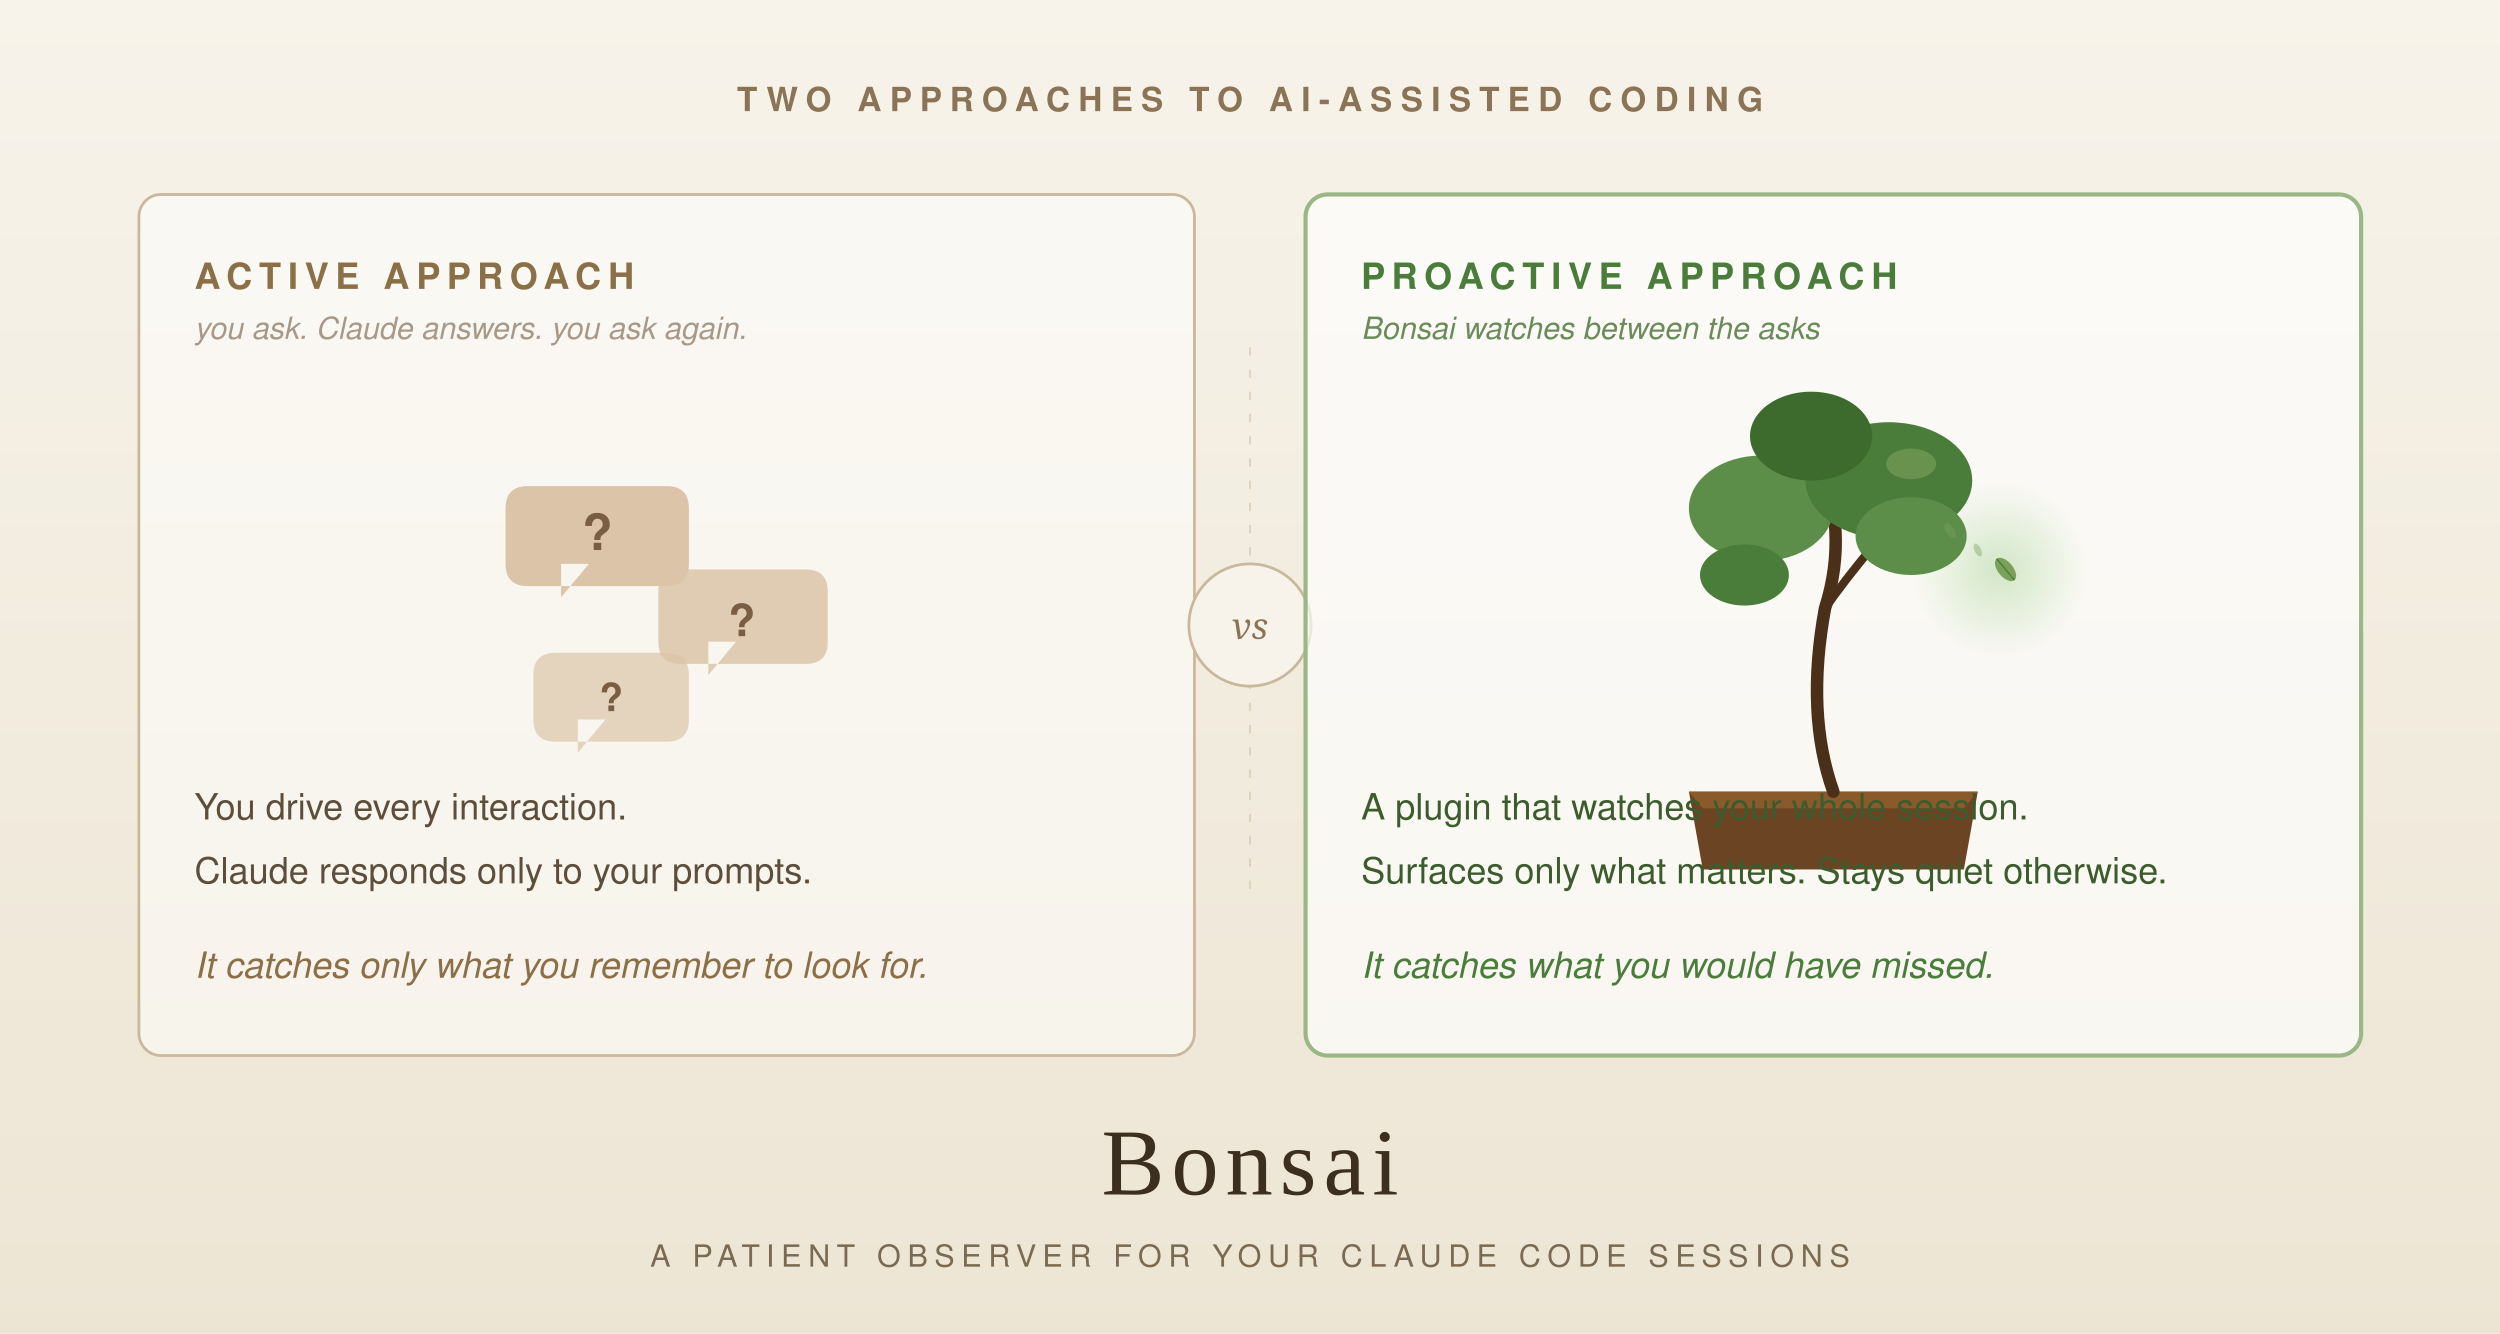
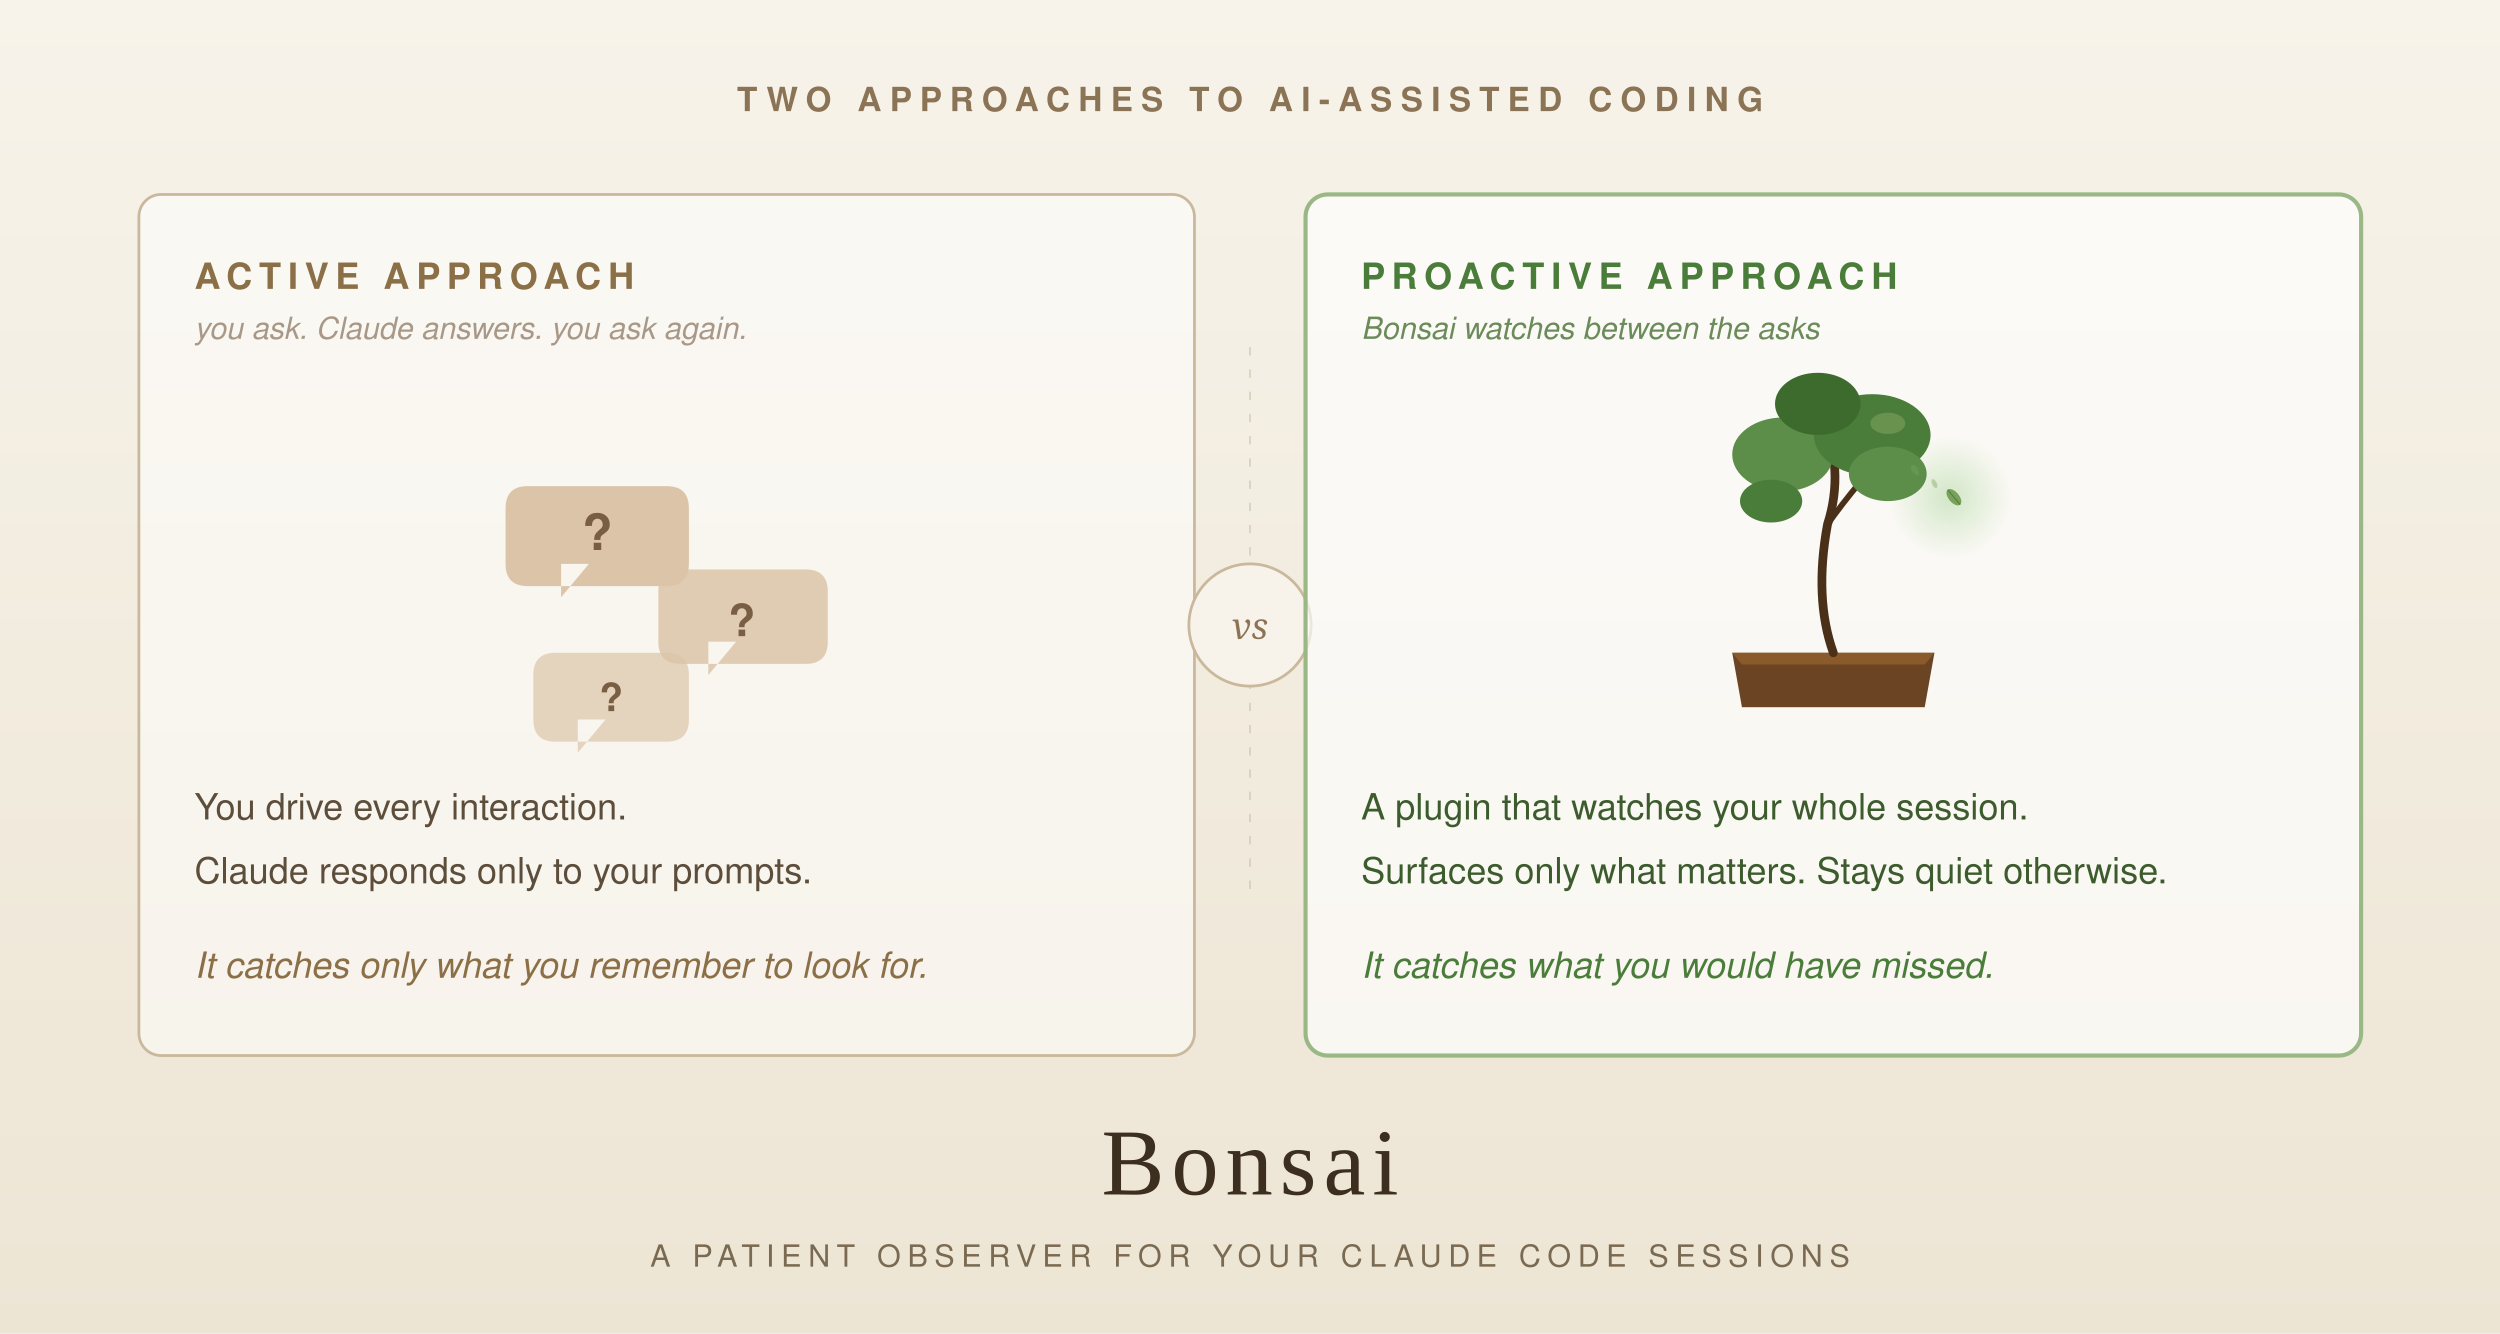
<svg xmlns="http://www.w3.org/2000/svg" viewBox="0 0 900 480" role="img" aria-label="Bonsai: from the active approach to the proactive approach for AI-assisted coding">
  <defs>
    <linearGradient id="bgGrad" x1="0%" y1="0%" x2="0%" y2="100%">
      <stop offset="0%" stop-color="#f7f3ea" />
      <stop offset="100%" stop-color="#ede5d4" />
    </linearGradient>
    <radialGradient id="leafGlow" cx="50%" cy="50%">
      <stop offset="0%" stop-color="#a8d49a" stop-opacity="0.5" />
      <stop offset="100%" stop-color="#a8d49a" stop-opacity="0" />
    </radialGradient>
  </defs>
  <rect width="900" height="480" fill="url(#bgGrad)" />
  <text x="450" y="40" font-family="Helvetica, sans-serif" font-size="12" fill="#8b7355" text-anchor="middle" letter-spacing="3" font-weight="600">TWO APPROACHES TO AI-ASSISTED CODING</text>
  <g transform="translate(50, 70)">
    <rect x="0" y="0" width="380" height="310" rx="8" ry="8" fill="#ffffff" fill-opacity="0.5" stroke="#c9b89c" stroke-width="1" />
    <text x="20" y="34" font-family="Helvetica, sans-serif" font-size="13" fill="#8b6f47" font-weight="700" letter-spacing="2.5">ACTIVE APPROACH</text>
    <text x="20" y="52" font-family="Helvetica, sans-serif" font-size="11" fill="#a89887" font-style="italic">you ask. Claude answers. you ask again.</text>
    <g transform="translate(190, 130)" opacity="0.8">
      <path d="M -50 -25 q -8 0 -8 8 v 20 q 0 8 8 8 h 50 q 8 0 8 -8 v -20 q 0 -8 -8 -8 z m 22 28 l -10 12 v -12 z" fill="#d4b896" />
      <text x="-25" y="-2" font-family="Helvetica, sans-serif" font-size="18" fill="#5a3818" text-anchor="middle" font-weight="700">?</text>
      <path d="M 5 5 q -8 0 -8 8 v 18 q 0 8 8 8 h 45 q 8 0 8 -8 v -18 q 0 -8 -8 -8 z m 20 26 l -10 12 v -12 z" fill="#d4b896" opacity="0.85" />
      <text x="27" y="29" font-family="Helvetica, sans-serif" font-size="16" fill="#5a3818" text-anchor="middle" font-weight="700">?</text>
      <path d="M -40 35 q -8 0 -8 8 v 16 q 0 8 8 8 h 40 q 8 0 8 -8 v -16 q 0 -8 -8 -8 z m 18 24 l -10 12 v -12 z" fill="#d4b896" opacity="0.7" />
      <text x="-20" y="56" font-family="Helvetica, sans-serif" font-size="14" fill="#5a3818" text-anchor="middle" font-weight="700">?</text>
    </g>
    <g font-family="Helvetica, sans-serif" font-size="13" fill="#5d4e3c">
      <text x="20" y="225">You drive every interaction.</text>
      <text x="20" y="248">Claude responds only to your prompts.</text>
      <text x="20" y="282" fill="#8b6f47" font-style="italic">It catches only what you remember to look for.</text>
    </g>
  </g>
  <g transform="translate(450, 225)">
    <line x1="0" y1="-100" x2="0" y2="100" stroke="#c9b89c" stroke-width="0.5" stroke-dasharray="3 5" opacity="0.7" />
    <circle cx="0" cy="0" r="22" fill="#f7f3ea" stroke="#c9b89c" stroke-width="1" />
    <text x="0" y="5" font-family="Georgia, serif" font-size="13" fill="#8b7355" text-anchor="middle" font-style="italic">vs</text>
  </g>
  <g transform="translate(470, 70)">
    <rect x="0" y="0" width="380" height="310" rx="8" ry="8" fill="#ffffff" fill-opacity="0.65" stroke="#9ab885" stroke-width="1.5" />
    <text x="20" y="34" font-family="Helvetica, sans-serif" font-size="13" fill="#4a7c3a" font-weight="700" letter-spacing="2.5">PROACTIVE APPROACH</text>
    <text x="20" y="52" font-family="Helvetica, sans-serif" font-size="11" fill="#6b8b5a" font-style="italic">Bonsai watches between the asks</text>
-     <g transform="translate(190, 165)">
+     <g transform="translate(190, 130) scale(0.7)">
      <circle cx="60" cy="-30" r="32" fill="url(#leafGlow)" />
      <path d="M -52 50 L -47 78 L 47 78 L 52 50 Z" fill="#6b4423" />
      <path d="M -52 50 L 52 50 L 47 56 L -47 56 Z" fill="#8b5a2b" />
      <path d="M 0 50 Q -10 22 -3 -16 Q 6 -44 -6 -72" stroke="#4a3018" stroke-width="4.5" fill="none" stroke-linecap="round" />
      <path d="M -3 -16 Q 4 -26 14 -38" stroke="#4a3018" stroke-width="3" fill="none" stroke-linecap="round" />
      <path d="M -5 -52 Q -16 -58 -28 -52" stroke="#4a3018" stroke-width="3" fill="none" stroke-linecap="round" />
      <ellipse cx="-26" cy="-52" rx="26" ry="19" fill="#5c8e4a" />
      <ellipse cx="20" cy="-62" rx="30" ry="21" fill="#4a7c3a" />
      <ellipse cx="-8" cy="-78" rx="22" ry="16" fill="#3d6b2e" />
      <ellipse cx="28" cy="-42" rx="20" ry="14" fill="#5c8e4a" />
      <ellipse cx="-32" cy="-28" rx="16" ry="11" fill="#4a7c3a" />
      <ellipse cx="28" cy="-68" rx="9" ry="5.5" fill="#7ba05b" opacity="0.6" />
      <g opacity="0.4">
        <ellipse cx="42" cy="-44" rx="3" ry="1.5" fill="#7ba05b" transform="rotate(55 42 -44)" />
        <ellipse cx="52" cy="-37" rx="2.5" ry="1.2" fill="#7ba05b" transform="rotate(65 52 -37)" />
      </g>
      <g transform="translate(62, -30) rotate(50)">
        <ellipse cx="0" cy="0" rx="5" ry="2.7" fill="#7ba05b" />
        <line x1="-5" y1="0" x2="5" y2="0" stroke="#4a7c3a" stroke-width="0.5" />
      </g>
    </g>
    <g font-family="Helvetica, sans-serif" font-size="13" fill="#3d5c2e">
      <text x="20" y="225">A plugin that watches your whole session.</text>
      <text x="20" y="248">Surfaces only what matters. Stays quiet otherwise.</text>
      <text x="20" y="282" fill="#4a7c3a" font-style="italic">It catches what you would have missed.</text>
    </g>
  </g>
  <text x="450" y="430" font-family="Georgia, 'Times New Roman', serif" font-size="34" fill="#3d2f1f" font-weight="400" text-anchor="middle" letter-spacing="2.5">Bonsai</text>
  <text x="450" y="456" font-family="Helvetica, sans-serif" font-size="11" fill="#7a6a52" text-anchor="middle" letter-spacing="2.4">A PATIENT OBSERVER FOR YOUR CLAUDE CODE SESSIONS</text>
</svg>
